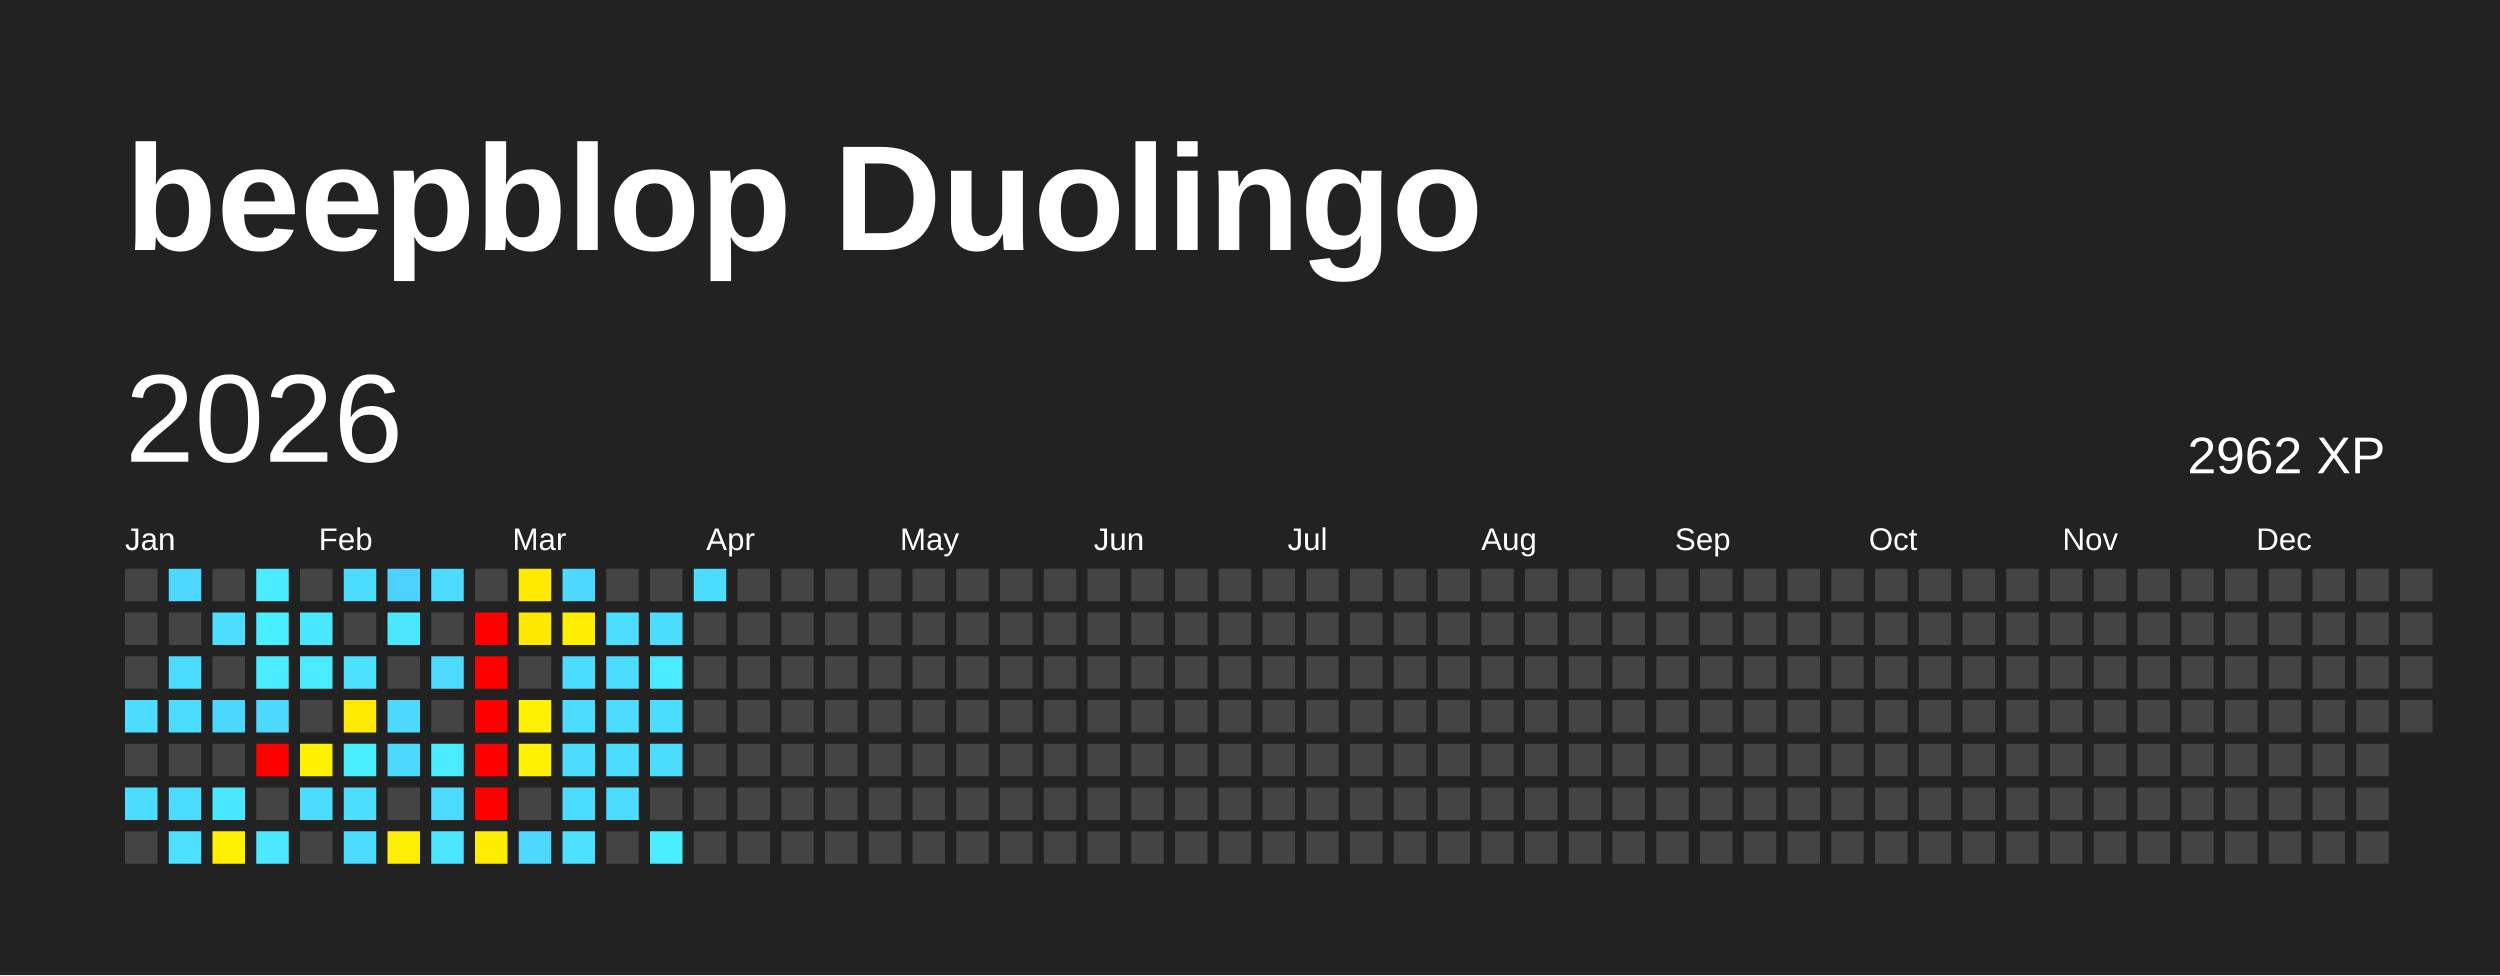
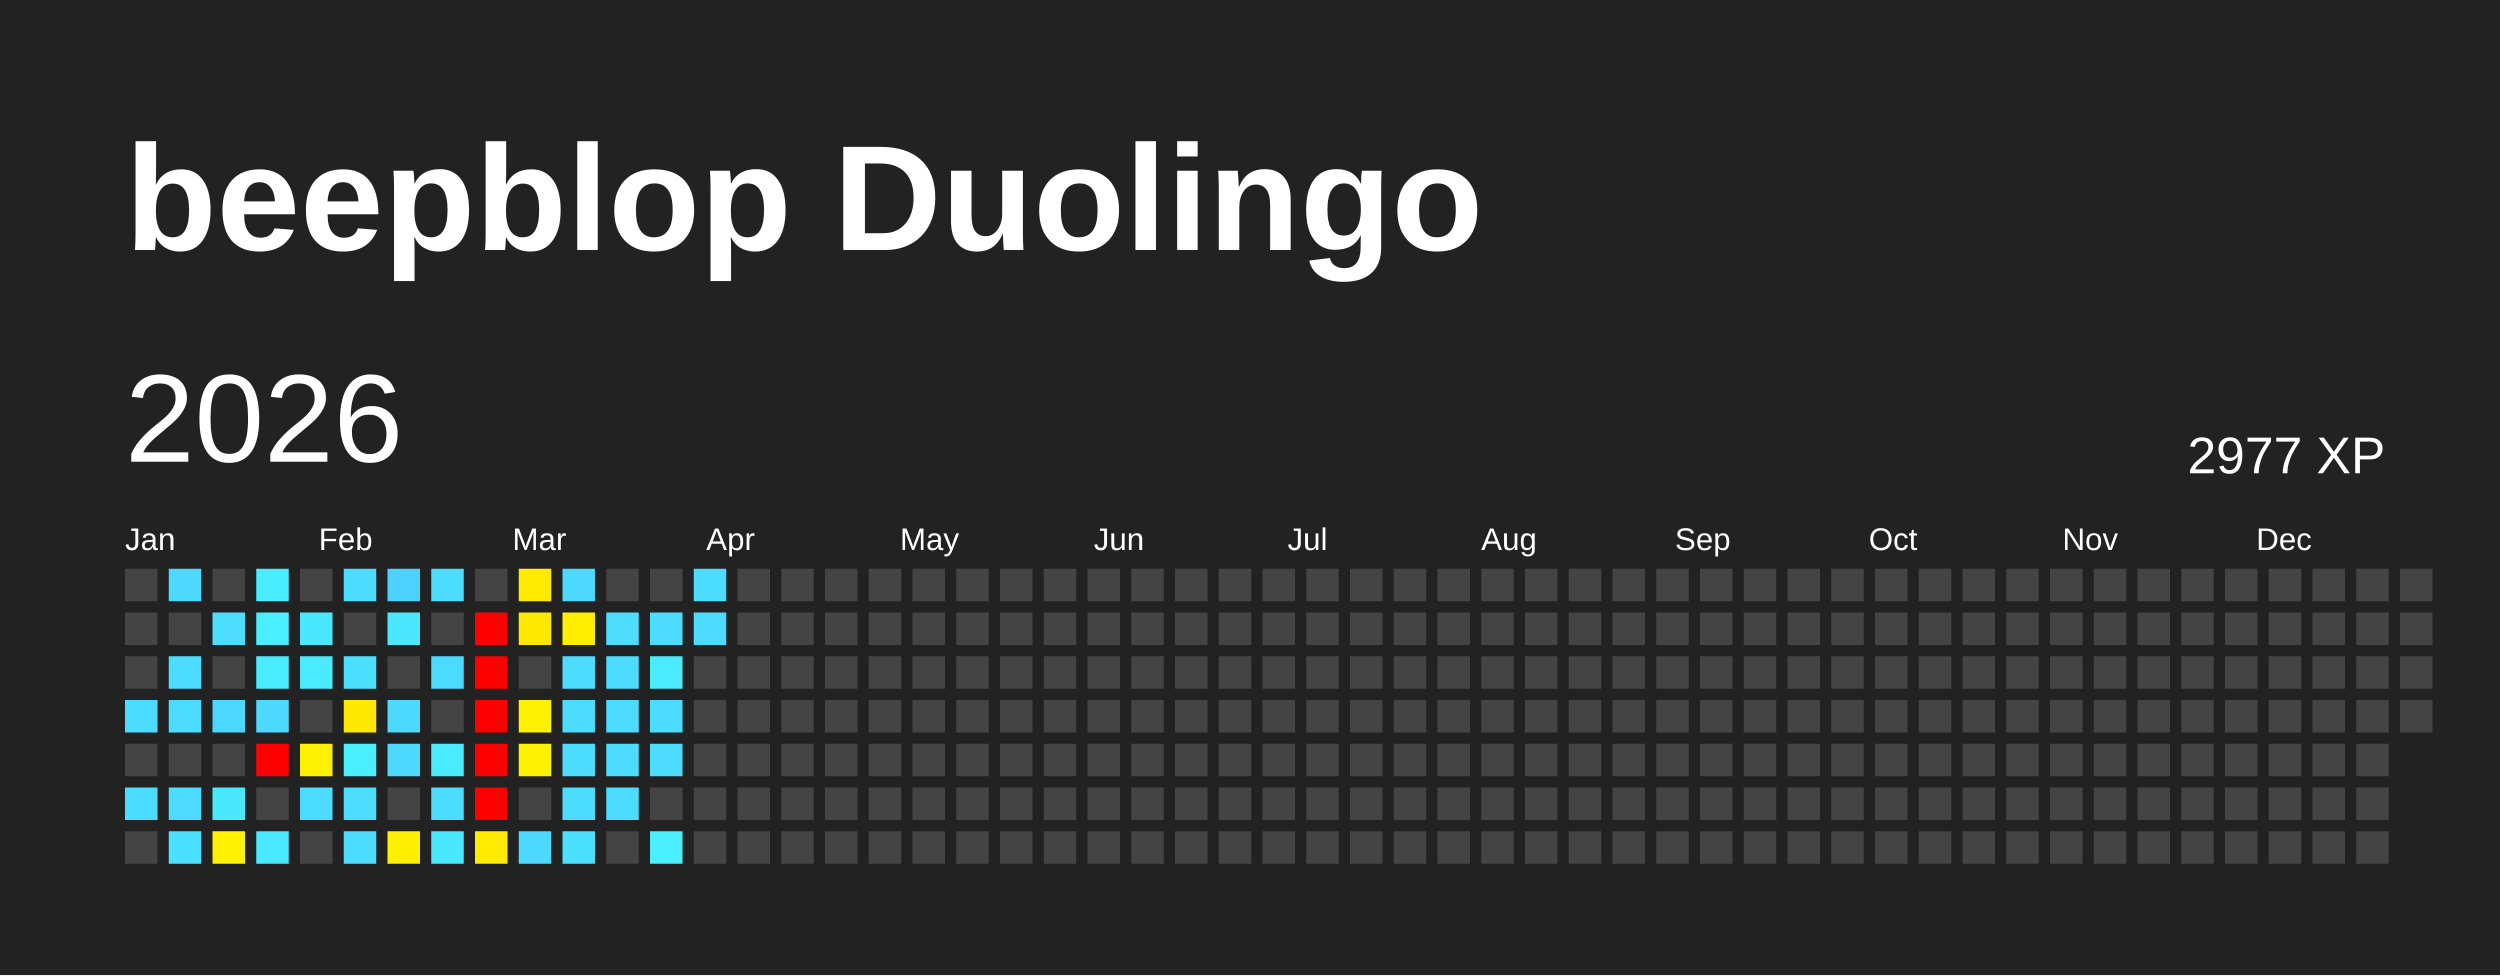
<svg xmlns="http://www.w3.org/2000/svg" baseProfile="full" height="78mm" version="1.1" viewBox="0,0,200,78" width="200mm">
  <defs />
  <rect fill="#222222" height="78" width="200" x="0" y="0" />
  <text fill="#FFFFFF" style="font-size:12px; font-family:Arial; font-weight:bold;" x="10" y="20">beepblop Duolingo</text>
  <text dominant-baseline="hanging" fill="#FFFFFF" style="font-size:10.0px; font-family:Arial;" x="10" y="30">2026</text>
-   <text dominant-baseline="hanging" fill="#FFFFFF" style="font-size:4.125px; font-family:Arial;" x="175" y="35">2962 XP</text>
+   <text dominant-baseline="hanging" fill="#FFFFFF" style="font-size:4.125px; font-family:Arial;" x="175" y="35">2977 XP</text>
  <text fill="#FFFFFF" style="font-size:2.5px; font-family:Arial" x="10.0" y="44">Jan</text>
  <text fill="#FFFFFF" style="font-size:2.5px; font-family:Arial" x="25.5" y="44">Feb</text>
  <text fill="#FFFFFF" style="font-size:2.5px; font-family:Arial" x="41.0" y="44">Mar</text>
  <text fill="#FFFFFF" style="font-size:2.5px; font-family:Arial" x="56.5" y="44">Apr</text>
  <text fill="#FFFFFF" style="font-size:2.5px; font-family:Arial" x="72.0" y="44">May</text>
  <text fill="#FFFFFF" style="font-size:2.5px; font-family:Arial" x="87.5" y="44">Jun</text>
  <text fill="#FFFFFF" style="font-size:2.5px; font-family:Arial" x="103.0" y="44">Jul</text>
  <text fill="#FFFFFF" style="font-size:2.5px; font-family:Arial" x="118.5" y="44">Aug</text>
  <text fill="#FFFFFF" style="font-size:2.5px; font-family:Arial" x="134.0" y="44">Sep</text>
  <text fill="#FFFFFF" style="font-size:2.5px; font-family:Arial" x="149.5" y="44">Oct</text>
  <text fill="#FFFFFF" style="font-size:2.5px; font-family:Arial" x="165.0" y="44">Nov</text>
  <text fill="#FFFFFF" style="font-size:2.5px; font-family:Arial" x="180.5" y="44">Dec</text>
  <rect fill="#444444" height="2.6" width="2.6" x="10.0" y="45.5" />
  <rect fill="#444444" height="2.6" width="2.6" x="10.0" y="49.0" />
  <rect fill="#444444" height="2.6" width="2.6" x="10.0" y="52.5" />
  <rect fill="#4cdcff" height="2.6" width="2.6" x="10.0" y="56.0" />
  <rect fill="#444444" height="2.6" width="2.6" x="10.0" y="59.5" />
  <rect fill="#4cdcff" height="2.6" width="2.6" x="10.0" y="63.0" />
  <rect fill="#444444" height="2.6" width="2.6" x="10.0" y="66.5" />
  <rect fill="#4cd8ff" height="2.6" width="2.6" x="13.5" y="45.5" />
  <rect fill="#444444" height="2.6" width="2.6" x="13.5" y="49.0" />
  <rect fill="#4cdcff" height="2.6" width="2.6" x="13.5" y="52.5" />
  <rect fill="#4cdcff" height="2.6" width="2.6" x="13.5" y="56.0" />
  <rect fill="#444444" height="2.6" width="2.6" x="13.5" y="59.5" />
  <rect fill="#4cdcff" height="2.6" width="2.6" x="13.5" y="63.0" />
  <rect fill="#4be0ff" height="2.6" width="2.6" x="13.5" y="66.5" />
  <rect fill="#444444" height="2.6" width="2.6" x="17.0" y="45.5" />
  <rect fill="#4cddff" height="2.6" width="2.6" x="17.0" y="49.0" />
  <rect fill="#444444" height="2.6" width="2.6" x="17.0" y="52.5" />
  <rect fill="#4cd7ff" height="2.6" width="2.6" x="17.0" y="56.0" />
  <rect fill="#444444" height="2.6" width="2.6" x="17.0" y="59.5" />
  <rect fill="#4ae8ff" height="2.6" width="2.6" x="17.0" y="63.0" />
  <rect fill="#fff100" height="2.6" width="2.6" x="17.0" y="66.5" />
  <rect fill="#49edff" height="2.6" width="2.6" x="20.5" y="45.5" />
  <rect fill="#49eeff" height="2.6" width="2.6" x="20.5" y="49.0" />
  <rect fill="#4aecff" height="2.6" width="2.6" x="20.5" y="52.5" />
  <rect fill="#4cd8ff" height="2.6" width="2.6" x="20.5" y="56.0" />
  <rect fill="red" height="2.6" width="2.6" x="20.5" y="59.5" />
  <rect fill="#444444" height="2.6" width="2.6" x="20.5" y="63.0" />
  <rect fill="#4ae9ff" height="2.6" width="2.6" x="20.5" y="66.5" />
  <rect fill="#444444" height="2.6" width="2.6" x="24.0" y="45.5" />
  <rect fill="#4ae8ff" height="2.6" width="2.6" x="24.0" y="49.0" />
  <rect fill="#4aeaff" height="2.6" width="2.6" x="24.0" y="52.5" />
  <rect fill="#444444" height="2.6" width="2.6" x="24.0" y="56.0" />
  <rect fill="#fff100" height="2.6" width="2.6" x="24.0" y="59.5" />
  <rect fill="#4cdcff" height="2.6" width="2.6" x="24.0" y="63.0" />
  <rect fill="#444444" height="2.6" width="2.6" x="24.0" y="66.5" />
  <rect fill="#4cdcff" height="2.6" width="2.6" x="27.5" y="45.5" />
  <rect fill="#444444" height="2.6" width="2.6" x="27.5" y="49.0" />
  <rect fill="#4be0ff" height="2.6" width="2.6" x="27.5" y="52.5" />
  <rect fill="#ffe900" height="2.6" width="2.6" x="27.5" y="56.0" />
  <rect fill="#49eeff" height="2.6" width="2.6" x="27.5" y="59.5" />
  <rect fill="#4cddff" height="2.6" width="2.6" x="27.5" y="63.0" />
  <rect fill="#4cdcff" height="2.6" width="2.6" x="27.5" y="66.5" />
  <rect fill="#4dd2ff" height="2.6" width="2.6" x="31.0" y="45.5" />
  <rect fill="#4ae7ff" height="2.6" width="2.6" x="31.0" y="49.0" />
  <rect fill="#444444" height="2.6" width="2.6" x="31.0" y="52.5" />
  <rect fill="#4cd8ff" height="2.6" width="2.6" x="31.0" y="56.0" />
  <rect fill="#4cd8ff" height="2.6" width="2.6" x="31.0" y="59.5" />
  <rect fill="#444444" height="2.6" width="2.6" x="31.0" y="63.0" />
  <rect fill="#ffef00" height="2.6" width="2.6" x="31.0" y="66.5" />
  <rect fill="#4cdcff" height="2.6" width="2.6" x="34.5" y="45.5" />
  <rect fill="#444444" height="2.6" width="2.6" x="34.5" y="49.0" />
  <rect fill="#4cdbff" height="2.6" width="2.6" x="34.5" y="52.5" />
  <rect fill="#444444" height="2.6" width="2.6" x="34.5" y="56.0" />
  <rect fill="#4aeaff" height="2.6" width="2.6" x="34.5" y="59.5" />
  <rect fill="#4cdcff" height="2.6" width="2.6" x="34.5" y="63.0" />
  <rect fill="#4ae7ff" height="2.6" width="2.6" x="34.5" y="66.5" />
  <rect fill="#444444" height="2.6" width="2.6" x="38.0" y="45.5" />
  <rect fill="red" height="2.6" width="2.6" x="38.0" y="49.0" />
  <rect fill="red" height="2.6" width="2.6" x="38.0" y="52.5" />
  <rect fill="red" height="2.6" width="2.6" x="38.0" y="56.0" />
  <rect fill="red" height="2.6" width="2.6" x="38.0" y="59.5" />
  <rect fill="red" height="2.6" width="2.6" x="38.0" y="63.0" />
  <rect fill="#ffec00" height="2.6" width="2.6" x="38.0" y="66.5" />
  <rect fill="#ffea00" height="2.6" width="2.6" x="41.5" y="45.5" />
  <rect fill="#ffe800" height="2.6" width="2.6" x="41.5" y="49.0" />
  <rect fill="#444444" height="2.6" width="2.6" x="41.5" y="52.5" />
  <rect fill="#fff100" height="2.6" width="2.6" x="41.5" y="56.0" />
  <rect fill="#fff200" height="2.6" width="2.6" x="41.5" y="59.5" />
  <rect fill="#444444" height="2.6" width="2.6" x="41.5" y="63.0" />
  <rect fill="#4cd8ff" height="2.6" width="2.6" x="41.5" y="66.5" />
  <rect fill="#4cd8ff" height="2.6" width="2.6" x="45.0" y="45.5" />
  <rect fill="#ffee00" height="2.6" width="2.6" x="45.0" y="49.0" />
  <rect fill="#4cdcff" height="2.6" width="2.6" x="45.0" y="52.5" />
  <rect fill="#4cdcff" height="2.6" width="2.6" x="45.0" y="56.0" />
  <rect fill="#4cdcff" height="2.6" width="2.6" x="45.0" y="59.5" />
  <rect fill="#4cdcff" height="2.6" width="2.6" x="45.0" y="63.0" />
  <rect fill="#4be0ff" height="2.6" width="2.6" x="45.0" y="66.5" />
  <rect fill="#444444" height="2.6" width="2.6" x="48.5" y="45.5" />
  <rect fill="#4cddff" height="2.6" width="2.6" x="48.5" y="49.0" />
  <rect fill="#4cdcff" height="2.6" width="2.6" x="48.5" y="52.5" />
  <rect fill="#4cdcff" height="2.6" width="2.6" x="48.5" y="56.0" />
  <rect fill="#4cdcff" height="2.6" width="2.6" x="48.5" y="59.5" />
  <rect fill="#4cdcff" height="2.6" width="2.6" x="48.5" y="63.0" />
  <rect fill="#444444" height="2.6" width="2.6" x="48.5" y="66.5" />
  <rect fill="#444444" height="2.6" width="2.6" x="52.0" y="45.5" />
  <rect fill="#4cdcff" height="2.6" width="2.6" x="52.0" y="49.0" />
  <rect fill="#4aebff" height="2.6" width="2.6" x="52.0" y="52.5" />
  <rect fill="#4cdcff" height="2.6" width="2.6" x="52.0" y="56.0" />
  <rect fill="#4cdcff" height="2.6" width="2.6" x="52.0" y="59.5" />
  <rect fill="#444444" height="2.6" width="2.6" x="52.0" y="63.0" />
  <rect fill="#49eeff" height="2.6" width="2.6" x="52.0" y="66.5" />
  <rect fill="#4cdcff" height="2.6" width="2.6" x="55.5" y="45.5" />
-   <rect fill="#444444" height="2.6" width="2.6" x="55.5" y="49.0" />
+   <rect fill="#4cdcff" height="2.6" width="2.6" x="55.5" y="49.0" />
  <rect fill="#444444" height="2.6" width="2.6" x="55.5" y="52.5" />
  <rect fill="#444444" height="2.6" width="2.6" x="55.5" y="56.0" />
  <rect fill="#444444" height="2.6" width="2.6" x="55.5" y="59.5" />
  <rect fill="#444444" height="2.6" width="2.6" x="55.5" y="63.0" />
  <rect fill="#444444" height="2.6" width="2.6" x="55.5" y="66.5" />
  <rect fill="#444444" height="2.6" width="2.6" x="59.0" y="45.5" />
  <rect fill="#444444" height="2.6" width="2.6" x="59.0" y="49.0" />
  <rect fill="#444444" height="2.6" width="2.6" x="59.0" y="52.5" />
  <rect fill="#444444" height="2.6" width="2.6" x="59.0" y="56.0" />
  <rect fill="#444444" height="2.6" width="2.6" x="59.0" y="59.5" />
  <rect fill="#444444" height="2.6" width="2.6" x="59.0" y="63.0" />
  <rect fill="#444444" height="2.6" width="2.6" x="59.0" y="66.5" />
  <rect fill="#444444" height="2.6" width="2.6" x="62.5" y="45.5" />
  <rect fill="#444444" height="2.6" width="2.6" x="62.5" y="49.0" />
  <rect fill="#444444" height="2.6" width="2.6" x="62.5" y="52.5" />
  <rect fill="#444444" height="2.6" width="2.6" x="62.5" y="56.0" />
  <rect fill="#444444" height="2.6" width="2.6" x="62.5" y="59.5" />
  <rect fill="#444444" height="2.6" width="2.6" x="62.5" y="63.0" />
  <rect fill="#444444" height="2.6" width="2.6" x="62.5" y="66.5" />
  <rect fill="#444444" height="2.6" width="2.6" x="66.0" y="45.5" />
  <rect fill="#444444" height="2.6" width="2.6" x="66.0" y="49.0" />
  <rect fill="#444444" height="2.6" width="2.6" x="66.0" y="52.5" />
  <rect fill="#444444" height="2.6" width="2.6" x="66.0" y="56.0" />
  <rect fill="#444444" height="2.6" width="2.6" x="66.0" y="59.5" />
  <rect fill="#444444" height="2.6" width="2.6" x="66.0" y="63.0" />
  <rect fill="#444444" height="2.6" width="2.6" x="66.0" y="66.5" />
  <rect fill="#444444" height="2.6" width="2.6" x="69.5" y="45.5" />
  <rect fill="#444444" height="2.6" width="2.6" x="69.5" y="49.0" />
  <rect fill="#444444" height="2.6" width="2.6" x="69.5" y="52.5" />
  <rect fill="#444444" height="2.6" width="2.6" x="69.5" y="56.0" />
  <rect fill="#444444" height="2.6" width="2.6" x="69.5" y="59.5" />
  <rect fill="#444444" height="2.6" width="2.6" x="69.5" y="63.0" />
  <rect fill="#444444" height="2.6" width="2.6" x="69.5" y="66.5" />
  <rect fill="#444444" height="2.6" width="2.6" x="73.0" y="45.5" />
  <rect fill="#444444" height="2.6" width="2.6" x="73.0" y="49.0" />
  <rect fill="#444444" height="2.6" width="2.6" x="73.0" y="52.5" />
  <rect fill="#444444" height="2.6" width="2.6" x="73.0" y="56.0" />
  <rect fill="#444444" height="2.6" width="2.6" x="73.0" y="59.5" />
  <rect fill="#444444" height="2.6" width="2.6" x="73.0" y="63.0" />
  <rect fill="#444444" height="2.6" width="2.6" x="73.0" y="66.5" />
  <rect fill="#444444" height="2.6" width="2.6" x="76.5" y="45.5" />
  <rect fill="#444444" height="2.6" width="2.6" x="76.5" y="49.0" />
  <rect fill="#444444" height="2.6" width="2.6" x="76.5" y="52.5" />
  <rect fill="#444444" height="2.6" width="2.6" x="76.5" y="56.0" />
  <rect fill="#444444" height="2.6" width="2.6" x="76.5" y="59.5" />
  <rect fill="#444444" height="2.6" width="2.6" x="76.5" y="63.0" />
  <rect fill="#444444" height="2.6" width="2.6" x="76.5" y="66.5" />
  <rect fill="#444444" height="2.6" width="2.6" x="80.0" y="45.5" />
  <rect fill="#444444" height="2.6" width="2.6" x="80.0" y="49.0" />
  <rect fill="#444444" height="2.6" width="2.6" x="80.0" y="52.5" />
  <rect fill="#444444" height="2.6" width="2.6" x="80.0" y="56.0" />
  <rect fill="#444444" height="2.6" width="2.6" x="80.0" y="59.5" />
  <rect fill="#444444" height="2.6" width="2.6" x="80.0" y="63.0" />
  <rect fill="#444444" height="2.6" width="2.6" x="80.0" y="66.5" />
  <rect fill="#444444" height="2.6" width="2.6" x="83.5" y="45.5" />
  <rect fill="#444444" height="2.6" width="2.6" x="83.5" y="49.0" />
  <rect fill="#444444" height="2.6" width="2.6" x="83.5" y="52.5" />
  <rect fill="#444444" height="2.6" width="2.6" x="83.5" y="56.0" />
  <rect fill="#444444" height="2.6" width="2.6" x="83.5" y="59.5" />
  <rect fill="#444444" height="2.6" width="2.6" x="83.5" y="63.0" />
  <rect fill="#444444" height="2.6" width="2.6" x="83.5" y="66.5" />
  <rect fill="#444444" height="2.6" width="2.6" x="87.0" y="45.5" />
  <rect fill="#444444" height="2.6" width="2.6" x="87.0" y="49.0" />
  <rect fill="#444444" height="2.6" width="2.6" x="87.0" y="52.5" />
  <rect fill="#444444" height="2.6" width="2.6" x="87.0" y="56.0" />
  <rect fill="#444444" height="2.6" width="2.6" x="87.0" y="59.5" />
  <rect fill="#444444" height="2.6" width="2.6" x="87.0" y="63.0" />
  <rect fill="#444444" height="2.6" width="2.6" x="87.0" y="66.5" />
  <rect fill="#444444" height="2.6" width="2.6" x="90.5" y="45.5" />
  <rect fill="#444444" height="2.6" width="2.6" x="90.5" y="49.0" />
  <rect fill="#444444" height="2.6" width="2.6" x="90.5" y="52.5" />
  <rect fill="#444444" height="2.6" width="2.6" x="90.5" y="56.0" />
  <rect fill="#444444" height="2.6" width="2.6" x="90.5" y="59.5" />
  <rect fill="#444444" height="2.6" width="2.6" x="90.5" y="63.0" />
  <rect fill="#444444" height="2.6" width="2.6" x="90.5" y="66.5" />
  <rect fill="#444444" height="2.6" width="2.6" x="94.0" y="45.5" />
  <rect fill="#444444" height="2.6" width="2.6" x="94.0" y="49.0" />
  <rect fill="#444444" height="2.6" width="2.6" x="94.0" y="52.5" />
  <rect fill="#444444" height="2.6" width="2.6" x="94.0" y="56.0" />
  <rect fill="#444444" height="2.6" width="2.6" x="94.0" y="59.5" />
  <rect fill="#444444" height="2.6" width="2.6" x="94.0" y="63.0" />
  <rect fill="#444444" height="2.6" width="2.6" x="94.0" y="66.5" />
  <rect fill="#444444" height="2.6" width="2.6" x="97.5" y="45.5" />
  <rect fill="#444444" height="2.6" width="2.6" x="97.5" y="49.0" />
  <rect fill="#444444" height="2.6" width="2.6" x="97.5" y="52.5" />
  <rect fill="#444444" height="2.6" width="2.6" x="97.5" y="56.0" />
  <rect fill="#444444" height="2.6" width="2.6" x="97.5" y="59.5" />
  <rect fill="#444444" height="2.6" width="2.6" x="97.5" y="63.0" />
  <rect fill="#444444" height="2.6" width="2.6" x="97.5" y="66.5" />
  <rect fill="#444444" height="2.6" width="2.6" x="101.0" y="45.5" />
  <rect fill="#444444" height="2.6" width="2.6" x="101.0" y="49.0" />
  <rect fill="#444444" height="2.6" width="2.6" x="101.0" y="52.5" />
  <rect fill="#444444" height="2.6" width="2.6" x="101.0" y="56.0" />
  <rect fill="#444444" height="2.6" width="2.6" x="101.0" y="59.5" />
  <rect fill="#444444" height="2.6" width="2.6" x="101.0" y="63.0" />
  <rect fill="#444444" height="2.6" width="2.6" x="101.0" y="66.5" />
  <rect fill="#444444" height="2.6" width="2.6" x="104.5" y="45.5" />
  <rect fill="#444444" height="2.6" width="2.6" x="104.5" y="49.0" />
  <rect fill="#444444" height="2.6" width="2.6" x="104.5" y="52.5" />
  <rect fill="#444444" height="2.6" width="2.6" x="104.5" y="56.0" />
  <rect fill="#444444" height="2.6" width="2.6" x="104.5" y="59.5" />
  <rect fill="#444444" height="2.6" width="2.6" x="104.5" y="63.0" />
  <rect fill="#444444" height="2.6" width="2.6" x="104.5" y="66.5" />
  <rect fill="#444444" height="2.6" width="2.6" x="108.0" y="45.5" />
  <rect fill="#444444" height="2.6" width="2.6" x="108.0" y="49.0" />
  <rect fill="#444444" height="2.6" width="2.6" x="108.0" y="52.5" />
  <rect fill="#444444" height="2.6" width="2.6" x="108.0" y="56.0" />
  <rect fill="#444444" height="2.6" width="2.6" x="108.0" y="59.5" />
  <rect fill="#444444" height="2.6" width="2.6" x="108.0" y="63.0" />
  <rect fill="#444444" height="2.6" width="2.6" x="108.0" y="66.5" />
  <rect fill="#444444" height="2.6" width="2.6" x="111.5" y="45.5" />
  <rect fill="#444444" height="2.6" width="2.6" x="111.5" y="49.0" />
  <rect fill="#444444" height="2.6" width="2.6" x="111.5" y="52.5" />
  <rect fill="#444444" height="2.6" width="2.6" x="111.5" y="56.0" />
  <rect fill="#444444" height="2.6" width="2.6" x="111.5" y="59.5" />
  <rect fill="#444444" height="2.6" width="2.6" x="111.5" y="63.0" />
  <rect fill="#444444" height="2.6" width="2.6" x="111.5" y="66.5" />
  <rect fill="#444444" height="2.6" width="2.6" x="115.0" y="45.5" />
  <rect fill="#444444" height="2.6" width="2.6" x="115.0" y="49.0" />
  <rect fill="#444444" height="2.6" width="2.6" x="115.0" y="52.5" />
  <rect fill="#444444" height="2.6" width="2.6" x="115.0" y="56.0" />
  <rect fill="#444444" height="2.6" width="2.6" x="115.0" y="59.5" />
  <rect fill="#444444" height="2.6" width="2.6" x="115.0" y="63.0" />
  <rect fill="#444444" height="2.6" width="2.6" x="115.0" y="66.5" />
  <rect fill="#444444" height="2.6" width="2.6" x="118.5" y="45.5" />
  <rect fill="#444444" height="2.6" width="2.6" x="118.5" y="49.0" />
  <rect fill="#444444" height="2.6" width="2.6" x="118.5" y="52.5" />
  <rect fill="#444444" height="2.6" width="2.6" x="118.5" y="56.0" />
  <rect fill="#444444" height="2.6" width="2.6" x="118.5" y="59.5" />
  <rect fill="#444444" height="2.6" width="2.6" x="118.5" y="63.0" />
  <rect fill="#444444" height="2.6" width="2.6" x="118.5" y="66.5" />
  <rect fill="#444444" height="2.6" width="2.6" x="122.0" y="45.5" />
  <rect fill="#444444" height="2.6" width="2.6" x="122.0" y="49.0" />
  <rect fill="#444444" height="2.6" width="2.6" x="122.0" y="52.5" />
  <rect fill="#444444" height="2.6" width="2.6" x="122.0" y="56.0" />
  <rect fill="#444444" height="2.6" width="2.6" x="122.0" y="59.5" />
  <rect fill="#444444" height="2.6" width="2.6" x="122.0" y="63.0" />
  <rect fill="#444444" height="2.6" width="2.6" x="122.0" y="66.5" />
  <rect fill="#444444" height="2.6" width="2.6" x="125.5" y="45.5" />
  <rect fill="#444444" height="2.6" width="2.6" x="125.5" y="49.0" />
  <rect fill="#444444" height="2.6" width="2.6" x="125.5" y="52.5" />
  <rect fill="#444444" height="2.6" width="2.6" x="125.5" y="56.0" />
  <rect fill="#444444" height="2.6" width="2.6" x="125.5" y="59.5" />
  <rect fill="#444444" height="2.6" width="2.6" x="125.5" y="63.0" />
  <rect fill="#444444" height="2.6" width="2.6" x="125.5" y="66.5" />
  <rect fill="#444444" height="2.6" width="2.6" x="129.0" y="45.5" />
  <rect fill="#444444" height="2.6" width="2.6" x="129.0" y="49.0" />
  <rect fill="#444444" height="2.6" width="2.6" x="129.0" y="52.5" />
  <rect fill="#444444" height="2.6" width="2.6" x="129.0" y="56.0" />
  <rect fill="#444444" height="2.6" width="2.6" x="129.0" y="59.5" />
  <rect fill="#444444" height="2.6" width="2.6" x="129.0" y="63.0" />
  <rect fill="#444444" height="2.6" width="2.6" x="129.0" y="66.5" />
  <rect fill="#444444" height="2.6" width="2.6" x="132.5" y="45.5" />
  <rect fill="#444444" height="2.6" width="2.6" x="132.5" y="49.0" />
  <rect fill="#444444" height="2.6" width="2.6" x="132.5" y="52.5" />
  <rect fill="#444444" height="2.6" width="2.6" x="132.5" y="56.0" />
  <rect fill="#444444" height="2.6" width="2.6" x="132.5" y="59.5" />
  <rect fill="#444444" height="2.6" width="2.6" x="132.5" y="63.0" />
  <rect fill="#444444" height="2.6" width="2.6" x="132.5" y="66.5" />
  <rect fill="#444444" height="2.6" width="2.6" x="136.0" y="45.5" />
  <rect fill="#444444" height="2.6" width="2.6" x="136.0" y="49.0" />
  <rect fill="#444444" height="2.6" width="2.6" x="136.0" y="52.5" />
  <rect fill="#444444" height="2.6" width="2.6" x="136.0" y="56.0" />
  <rect fill="#444444" height="2.6" width="2.6" x="136.0" y="59.5" />
  <rect fill="#444444" height="2.6" width="2.6" x="136.0" y="63.0" />
  <rect fill="#444444" height="2.6" width="2.6" x="136.0" y="66.5" />
  <rect fill="#444444" height="2.6" width="2.6" x="139.5" y="45.5" />
  <rect fill="#444444" height="2.6" width="2.6" x="139.5" y="49.0" />
  <rect fill="#444444" height="2.6" width="2.6" x="139.5" y="52.5" />
  <rect fill="#444444" height="2.6" width="2.6" x="139.5" y="56.0" />
  <rect fill="#444444" height="2.6" width="2.6" x="139.5" y="59.5" />
  <rect fill="#444444" height="2.6" width="2.6" x="139.5" y="63.0" />
  <rect fill="#444444" height="2.6" width="2.6" x="139.5" y="66.5" />
  <rect fill="#444444" height="2.6" width="2.6" x="143.0" y="45.5" />
  <rect fill="#444444" height="2.6" width="2.6" x="143.0" y="49.0" />
  <rect fill="#444444" height="2.6" width="2.6" x="143.0" y="52.5" />
  <rect fill="#444444" height="2.6" width="2.6" x="143.0" y="56.0" />
  <rect fill="#444444" height="2.6" width="2.6" x="143.0" y="59.5" />
  <rect fill="#444444" height="2.6" width="2.6" x="143.0" y="63.0" />
  <rect fill="#444444" height="2.6" width="2.6" x="143.0" y="66.5" />
  <rect fill="#444444" height="2.6" width="2.6" x="146.5" y="45.5" />
  <rect fill="#444444" height="2.6" width="2.6" x="146.5" y="49.0" />
  <rect fill="#444444" height="2.6" width="2.6" x="146.5" y="52.5" />
  <rect fill="#444444" height="2.6" width="2.6" x="146.5" y="56.0" />
  <rect fill="#444444" height="2.6" width="2.6" x="146.5" y="59.5" />
  <rect fill="#444444" height="2.6" width="2.6" x="146.5" y="63.0" />
  <rect fill="#444444" height="2.6" width="2.6" x="146.5" y="66.5" />
  <rect fill="#444444" height="2.6" width="2.6" x="150.0" y="45.5" />
  <rect fill="#444444" height="2.6" width="2.6" x="150.0" y="49.0" />
  <rect fill="#444444" height="2.6" width="2.6" x="150.0" y="52.5" />
  <rect fill="#444444" height="2.6" width="2.6" x="150.0" y="56.0" />
  <rect fill="#444444" height="2.6" width="2.6" x="150.0" y="59.5" />
  <rect fill="#444444" height="2.6" width="2.6" x="150.0" y="63.0" />
  <rect fill="#444444" height="2.6" width="2.6" x="150.0" y="66.5" />
  <rect fill="#444444" height="2.6" width="2.6" x="153.5" y="45.5" />
  <rect fill="#444444" height="2.6" width="2.6" x="153.5" y="49.0" />
  <rect fill="#444444" height="2.6" width="2.6" x="153.5" y="52.5" />
  <rect fill="#444444" height="2.6" width="2.6" x="153.5" y="56.0" />
  <rect fill="#444444" height="2.6" width="2.6" x="153.5" y="59.5" />
  <rect fill="#444444" height="2.6" width="2.6" x="153.5" y="63.0" />
  <rect fill="#444444" height="2.6" width="2.6" x="153.5" y="66.5" />
  <rect fill="#444444" height="2.6" width="2.6" x="157.0" y="45.5" />
  <rect fill="#444444" height="2.6" width="2.6" x="157.0" y="49.0" />
  <rect fill="#444444" height="2.6" width="2.6" x="157.0" y="52.5" />
  <rect fill="#444444" height="2.6" width="2.6" x="157.0" y="56.0" />
  <rect fill="#444444" height="2.6" width="2.6" x="157.0" y="59.5" />
  <rect fill="#444444" height="2.6" width="2.6" x="157.0" y="63.0" />
  <rect fill="#444444" height="2.6" width="2.6" x="157.0" y="66.5" />
  <rect fill="#444444" height="2.6" width="2.6" x="160.5" y="45.5" />
  <rect fill="#444444" height="2.6" width="2.6" x="160.5" y="49.0" />
  <rect fill="#444444" height="2.6" width="2.6" x="160.5" y="52.5" />
  <rect fill="#444444" height="2.6" width="2.6" x="160.5" y="56.0" />
  <rect fill="#444444" height="2.6" width="2.6" x="160.5" y="59.5" />
  <rect fill="#444444" height="2.6" width="2.6" x="160.5" y="63.0" />
  <rect fill="#444444" height="2.6" width="2.6" x="160.5" y="66.5" />
  <rect fill="#444444" height="2.6" width="2.6" x="164.0" y="45.5" />
  <rect fill="#444444" height="2.6" width="2.6" x="164.0" y="49.0" />
  <rect fill="#444444" height="2.6" width="2.6" x="164.0" y="52.5" />
  <rect fill="#444444" height="2.6" width="2.6" x="164.0" y="56.0" />
  <rect fill="#444444" height="2.6" width="2.6" x="164.0" y="59.5" />
  <rect fill="#444444" height="2.6" width="2.6" x="164.0" y="63.0" />
  <rect fill="#444444" height="2.6" width="2.6" x="164.0" y="66.5" />
  <rect fill="#444444" height="2.6" width="2.6" x="167.5" y="45.5" />
  <rect fill="#444444" height="2.6" width="2.6" x="167.5" y="49.0" />
  <rect fill="#444444" height="2.6" width="2.6" x="167.5" y="52.5" />
  <rect fill="#444444" height="2.6" width="2.6" x="167.5" y="56.0" />
  <rect fill="#444444" height="2.6" width="2.6" x="167.5" y="59.5" />
  <rect fill="#444444" height="2.6" width="2.6" x="167.5" y="63.0" />
  <rect fill="#444444" height="2.6" width="2.6" x="167.5" y="66.5" />
  <rect fill="#444444" height="2.6" width="2.6" x="171.0" y="45.5" />
  <rect fill="#444444" height="2.6" width="2.6" x="171.0" y="49.0" />
  <rect fill="#444444" height="2.6" width="2.6" x="171.0" y="52.5" />
  <rect fill="#444444" height="2.6" width="2.6" x="171.0" y="56.0" />
  <rect fill="#444444" height="2.6" width="2.6" x="171.0" y="59.5" />
  <rect fill="#444444" height="2.6" width="2.6" x="171.0" y="63.0" />
  <rect fill="#444444" height="2.6" width="2.6" x="171.0" y="66.5" />
  <rect fill="#444444" height="2.6" width="2.6" x="174.5" y="45.5" />
  <rect fill="#444444" height="2.6" width="2.6" x="174.5" y="49.0" />
  <rect fill="#444444" height="2.6" width="2.6" x="174.5" y="52.5" />
  <rect fill="#444444" height="2.6" width="2.6" x="174.5" y="56.0" />
  <rect fill="#444444" height="2.6" width="2.6" x="174.5" y="59.5" />
  <rect fill="#444444" height="2.6" width="2.6" x="174.5" y="63.0" />
  <rect fill="#444444" height="2.6" width="2.6" x="174.5" y="66.5" />
  <rect fill="#444444" height="2.6" width="2.6" x="178.0" y="45.5" />
  <rect fill="#444444" height="2.6" width="2.6" x="178.0" y="49.0" />
  <rect fill="#444444" height="2.6" width="2.6" x="178.0" y="52.5" />
  <rect fill="#444444" height="2.6" width="2.6" x="178.0" y="56.0" />
  <rect fill="#444444" height="2.6" width="2.6" x="178.0" y="59.5" />
  <rect fill="#444444" height="2.6" width="2.6" x="178.0" y="63.0" />
  <rect fill="#444444" height="2.6" width="2.6" x="178.0" y="66.5" />
  <rect fill="#444444" height="2.6" width="2.6" x="181.5" y="45.5" />
  <rect fill="#444444" height="2.6" width="2.6" x="181.5" y="49.0" />
  <rect fill="#444444" height="2.6" width="2.6" x="181.5" y="52.5" />
  <rect fill="#444444" height="2.6" width="2.6" x="181.5" y="56.0" />
  <rect fill="#444444" height="2.6" width="2.6" x="181.5" y="59.5" />
  <rect fill="#444444" height="2.6" width="2.6" x="181.5" y="63.0" />
  <rect fill="#444444" height="2.6" width="2.6" x="181.5" y="66.5" />
  <rect fill="#444444" height="2.6" width="2.6" x="185.0" y="45.5" />
  <rect fill="#444444" height="2.6" width="2.6" x="185.0" y="49.0" />
  <rect fill="#444444" height="2.6" width="2.6" x="185.0" y="52.5" />
  <rect fill="#444444" height="2.6" width="2.6" x="185.0" y="56.0" />
  <rect fill="#444444" height="2.6" width="2.6" x="185.0" y="59.5" />
  <rect fill="#444444" height="2.6" width="2.6" x="185.0" y="63.0" />
  <rect fill="#444444" height="2.6" width="2.6" x="185.0" y="66.5" />
  <rect fill="#444444" height="2.6" width="2.6" x="188.5" y="45.5" />
  <rect fill="#444444" height="2.6" width="2.6" x="188.5" y="49.0" />
  <rect fill="#444444" height="2.6" width="2.6" x="188.5" y="52.5" />
  <rect fill="#444444" height="2.6" width="2.6" x="188.5" y="56.0" />
  <rect fill="#444444" height="2.6" width="2.6" x="188.5" y="59.5" />
  <rect fill="#444444" height="2.6" width="2.6" x="188.5" y="63.0" />
  <rect fill="#444444" height="2.6" width="2.6" x="188.5" y="66.5" />
  <rect fill="#444444" height="2.6" width="2.6" x="192.0" y="45.5" />
  <rect fill="#444444" height="2.6" width="2.6" x="192.0" y="49.0" />
  <rect fill="#444444" height="2.6" width="2.6" x="192.0" y="52.5" />
  <rect fill="#444444" height="2.6" width="2.6" x="192.0" y="56.0" />
</svg>
